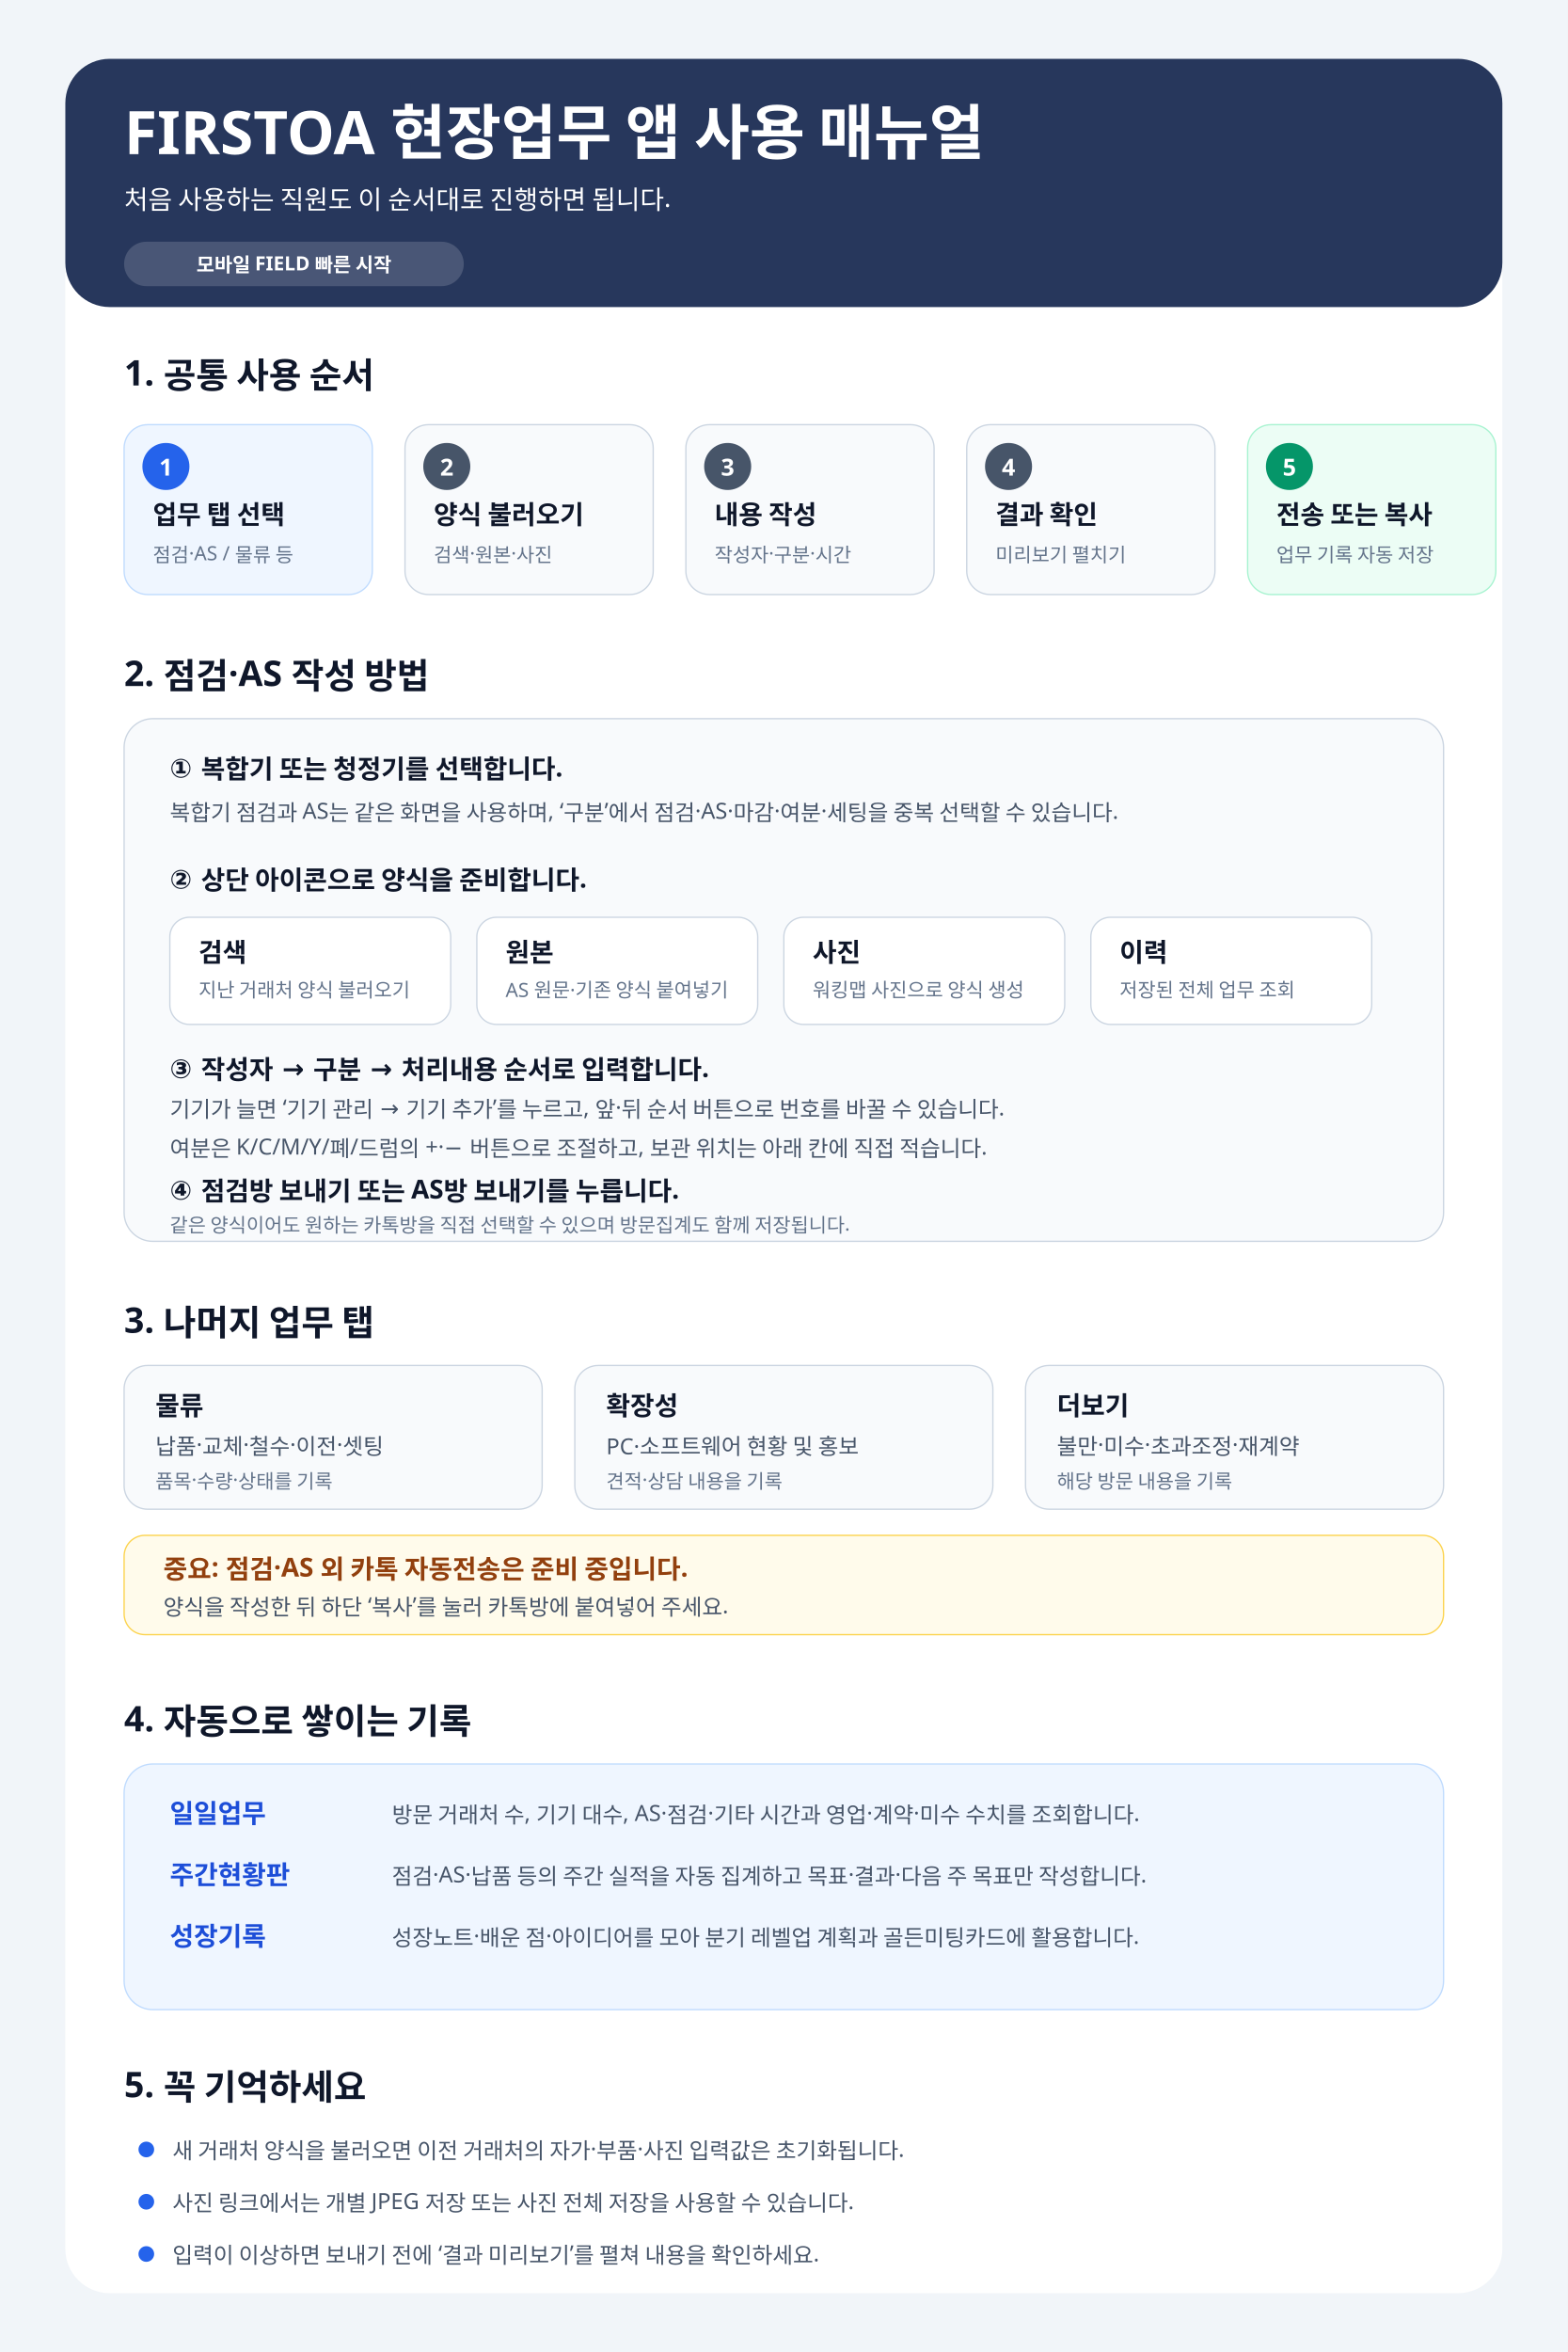
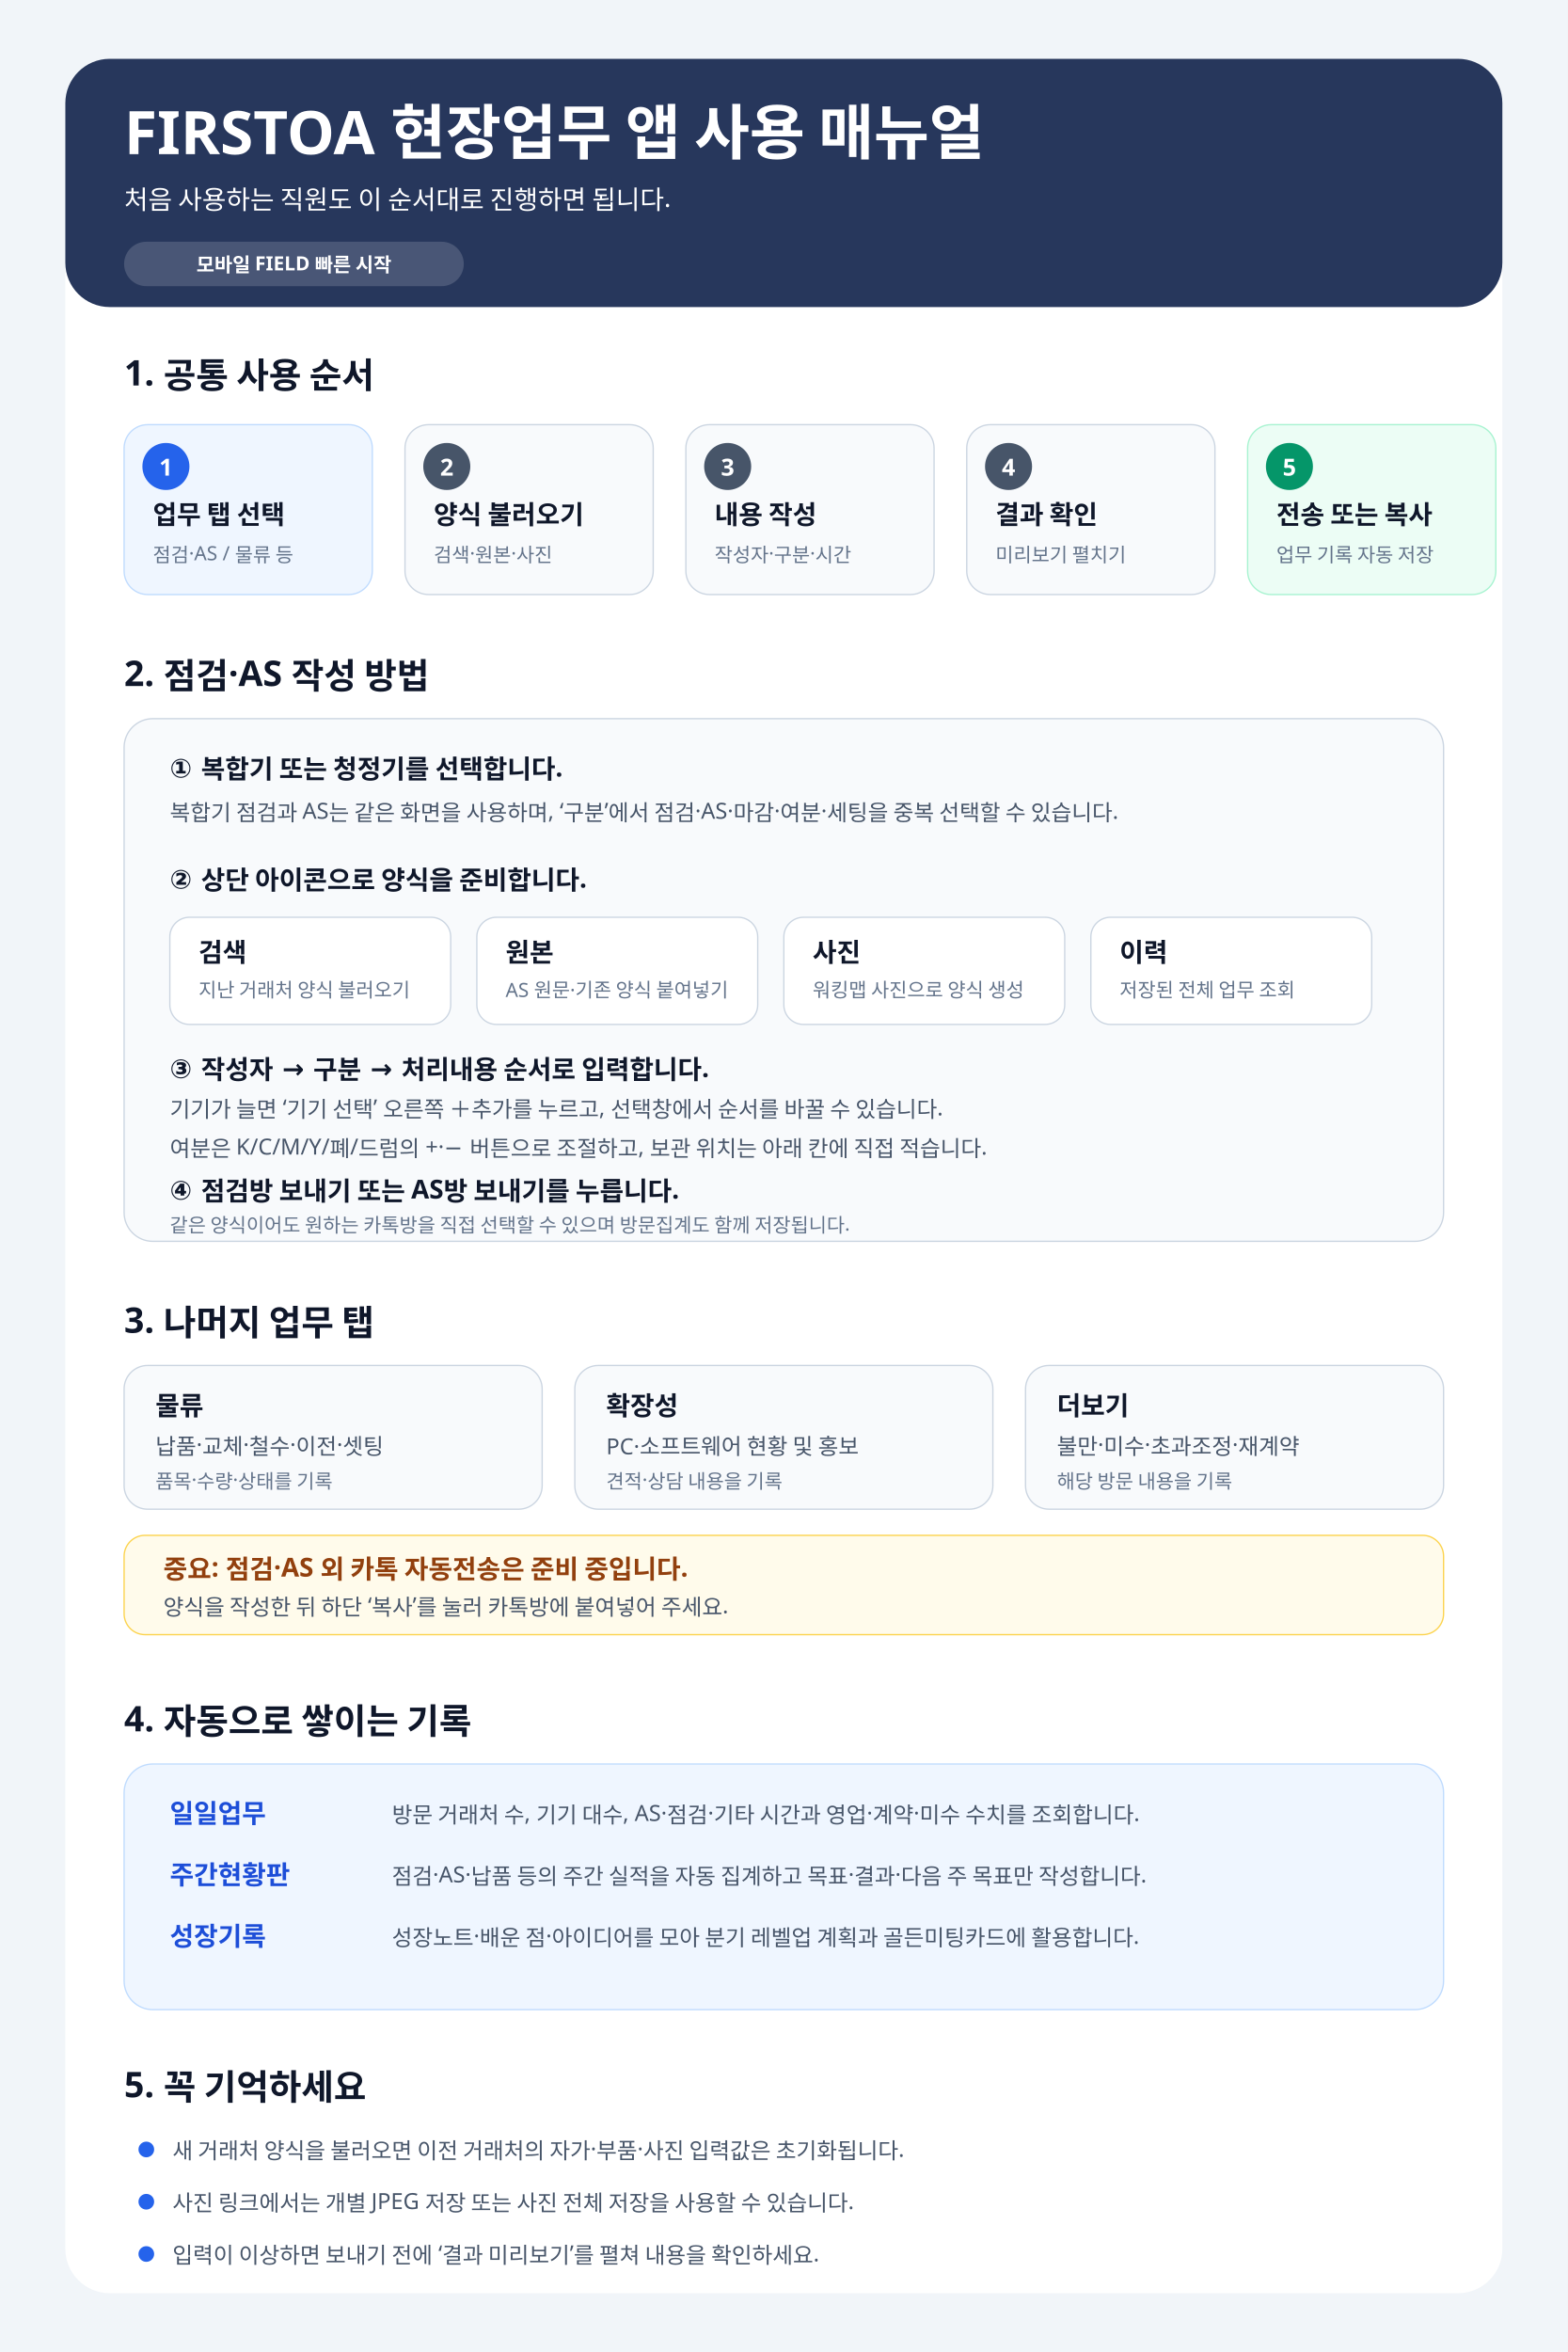
<svg xmlns="http://www.w3.org/2000/svg" width="1200" height="1800" viewBox="0 0 1200 1800">
  <rect width="1200" height="1800" fill="#F1F5F9" />
  <style>
    text { font-family: "Pretendard", "Noto Sans KR", "Apple SD Gothic Neo", "Malgun Gothic", sans-serif; fill:#0F172A; }
    .title { font-size:46px; font-weight:800; }
    .sub { font-size:20px; fill:#64748B; }
    .h2 { font-size:27px; font-weight:800; }
    .h3 { font-size:20px; font-weight:800; }
    .body { font-size:17px; fill:#475569; }
    .small { font-size:15px; fill:#64748B; }
    .white { fill:#FFFFFF; }
    .blue { fill:#1D4ED8; }
    .amber { fill:#92400E; }
  </style>
  <rect x="50" y="45" width="1100" height="1710" rx="34" fill="#FFFFFF" />
  <rect x="50" y="45" width="1100" height="190" rx="34" fill="#27375C" />
  <text x="95" y="118" class="title white">FIRSTOA 현장업무 앱 사용 매뉴얼</text>
  <text x="95" y="160" class="sub white">처음 사용하는 직원도 이 순서대로 진행하면 됩니다.</text>
  <rect x="95" y="185" width="260" height="34" rx="17" fill="#FFFFFF" fill-opacity=".16" />
  <text x="225" y="208" text-anchor="middle" font-size="15" font-weight="700" class="white">모바일 FIELD 빠른 시작</text>
  <text x="95" y="295" class="h2">1. 공통 사용 순서</text>
  <g transform="translate(95 325)">
    <g>
      <rect width="190" height="130" rx="18" fill="#EFF6FF" stroke="#BFDBFE" />
      <circle cx="32" cy="32" r="18" fill="#2563EB" />
      <text x="32" y="39" text-anchor="middle" font-size="18" font-weight="800" class="white">1</text>
      <text x="22" y="76" class="h3">업무 탭 선택</text>
      <text x="22" y="105" class="small">점검·AS / 물류 등</text>
    </g>
    <g transform="translate(215)">
      <rect width="190" height="130" rx="18" fill="#F8FAFC" stroke="#CBD5E1" />
      <circle cx="32" cy="32" r="18" fill="#475569" />
      <text x="32" y="39" text-anchor="middle" font-size="18" font-weight="800" class="white">2</text>
      <text x="22" y="76" class="h3">양식 불러오기</text>
      <text x="22" y="105" class="small">검색·원본·사진</text>
    </g>
    <g transform="translate(430)">
      <rect width="190" height="130" rx="18" fill="#F8FAFC" stroke="#CBD5E1" />
      <circle cx="32" cy="32" r="18" fill="#475569" />
      <text x="32" y="39" text-anchor="middle" font-size="18" font-weight="800" class="white">3</text>
      <text x="22" y="76" class="h3">내용 작성</text>
      <text x="22" y="105" class="small">작성자·구분·시간</text>
    </g>
    <g transform="translate(645)">
      <rect width="190" height="130" rx="18" fill="#F8FAFC" stroke="#CBD5E1" />
      <circle cx="32" cy="32" r="18" fill="#475569" />
      <text x="32" y="39" text-anchor="middle" font-size="18" font-weight="800" class="white">4</text>
      <text x="22" y="76" class="h3">결과 확인</text>
      <text x="22" y="105" class="small">미리보기 펼치기</text>
    </g>
    <g transform="translate(860)">
      <rect width="190" height="130" rx="18" fill="#ECFDF5" stroke="#A7F3D0" />
      <circle cx="32" cy="32" r="18" fill="#059669" />
      <text x="32" y="39" text-anchor="middle" font-size="18" font-weight="800" class="white">5</text>
      <text x="22" y="76" class="h3">전송 또는 복사</text>
      <text x="22" y="105" class="small">업무 기록 자동 저장</text>
    </g>
  </g>
  <text x="95" y="525" class="h2">2. 점검·AS 작성 방법</text>
  <rect x="95" y="550" width="1010" height="400" rx="22" fill="#F8FAFC" stroke="#CBD5E1" />
  <text x="130" y="595" class="h3">① 복합기 또는 청정기를 선택합니다.</text>
  <text x="130" y="628" class="body">복합기 점검과 AS는 같은 화면을 사용하며, ‘구분’에서 점검·AS·마감·여분·세팅을 중복 선택할 수 있습니다.</text>
  <text x="130" y="680" class="h3">② 상단 아이콘으로 양식을 준비합니다.</text>
  <g transform="translate(130 702)">
    <rect width="215" height="82" rx="15" fill="#FFFFFF" stroke="#CBD5E1" />
    <text x="22" y="34" class="h3">검색</text>
    <text x="22" y="61" class="small">지난 거래처 양식 불러오기</text>
    <rect x="235" width="215" height="82" rx="15" fill="#FFFFFF" stroke="#CBD5E1" />
    <text x="257" y="34" class="h3">원본</text>
    <text x="257" y="61" class="small">AS 원문·기존 양식 붙여넣기</text>
    <rect x="470" width="215" height="82" rx="15" fill="#FFFFFF" stroke="#CBD5E1" />
    <text x="492" y="34" class="h3">사진</text>
    <text x="492" y="61" class="small">워킹맵 사진으로 양식 생성</text>
    <rect x="705" width="215" height="82" rx="15" fill="#FFFFFF" stroke="#CBD5E1" />
    <text x="727" y="34" class="h3">이력</text>
    <text x="727" y="61" class="small">저장된 전체 업무 조회</text>
  </g>
  <text x="130" y="825" class="h3">③ 작성자 → 구분 → 처리내용 순서로 입력합니다.</text>
-   <text x="130" y="855" class="body">기기가 늘면 ‘기기 관리 → 기기 추가’를 누르고, 앞·뒤 순서 버튼으로 번호를 바꿀 수 있습니다.</text>
+   <text x="130" y="855" class="body">기기가 늘면 ‘기기 선택’ 오른쪽 ＋추가를 누르고, 선택창에서 순서를 바꿀 수 있습니다.</text>
  <text x="130" y="885" class="body">여분은 K/C/M/Y/폐/드럼의 +·− 버튼으로 조절하고, 보관 위치는 아래 칸에 직접 적습니다.</text>
  <text x="130" y="918" class="h3">④ 점검방 보내기 또는 AS방 보내기를 누릅니다.</text>
  <text x="130" y="943" class="small">같은 양식이어도 원하는 카톡방을 직접 선택할 수 있으며 방문집계도 함께 저장됩니다.</text>
  <text x="95" y="1020" class="h2">3. 나머지 업무 탭</text>
  <g transform="translate(95 1045)">
    <rect width="320" height="110" rx="18" fill="#F8FAFC" stroke="#CBD5E1" />
    <text x="24" y="38" class="h3">물류</text>
    <text x="24" y="68" class="body">납품·교체·철수·이전·셋팅</text>
    <text x="24" y="94" class="small">품목·수량·상태를 기록</text>
    <rect x="345" width="320" height="110" rx="18" fill="#F8FAFC" stroke="#CBD5E1" />
    <text x="369" y="38" class="h3">확장성</text>
    <text x="369" y="68" class="body">PC·소프트웨어 현황 및 홍보</text>
    <text x="369" y="94" class="small">견적·상담 내용을 기록</text>
    <rect x="690" width="320" height="110" rx="18" fill="#F8FAFC" stroke="#CBD5E1" />
    <text x="714" y="38" class="h3">더보기</text>
    <text x="714" y="68" class="body">불만·미수·초과조정·재계약</text>
    <text x="714" y="94" class="small">해당 방문 내용을 기록</text>
  </g>
  <rect x="95" y="1175" width="1010" height="76" rx="16" fill="#FFFBEB" stroke="#FCD34D" />
  <text x="125" y="1208" class="h3 amber">중요: 점검·AS 외 카톡 자동전송은 준비 중입니다.</text>
  <text x="125" y="1236" class="body">양식을 작성한 뒤 하단 ‘복사’를 눌러 카톡방에 붙여넣어 주세요.</text>
  <text x="95" y="1325" class="h2">4. 자동으로 쌓이는 기록</text>
  <rect x="95" y="1350" width="1010" height="188" rx="22" fill="#EFF6FF" stroke="#BFDBFE" />
  <text x="130" y="1395" class="h3 blue">일일업무</text>
  <text x="300" y="1395" class="body">방문 거래처 수, 기기 대수, AS·점검·기타 시간과 영업·계약·미수 수치를 조회합니다.</text>
  <text x="130" y="1442" class="h3 blue">주간현황판</text>
  <text x="300" y="1442" class="body">점검·AS·납품 등의 주간 실적을 자동 집계하고 목표·결과·다음 주 목표만 작성합니다.</text>
  <text x="130" y="1489" class="h3 blue">성장기록</text>
  <text x="300" y="1489" class="body">성장노트·배운 점·아이디어를 모아 분기 레벨업 계획과 골든미팅카드에 활용합니다.</text>
  <text x="95" y="1605" class="h2">5. 꼭 기억하세요</text>
  <circle cx="112" cy="1645" r="6" fill="#2563EB" />
  <text x="132" y="1652" class="body">새 거래처 양식을 불러오면 이전 거래처의 자가·부품·사진 입력값은 초기화됩니다.</text>
  <circle cx="112" cy="1685" r="6" fill="#2563EB" />
  <text x="132" y="1692" class="body">사진 링크에서는 개별 JPEG 저장 또는 사진 전체 저장을 사용할 수 있습니다.</text>
  <circle cx="112" cy="1725" r="6" fill="#2563EB" />
  <text x="132" y="1732" class="body">입력이 이상하면 보내기 전에 ‘결과 미리보기’를 펼쳐 내용을 확인하세요.</text>
</svg>
